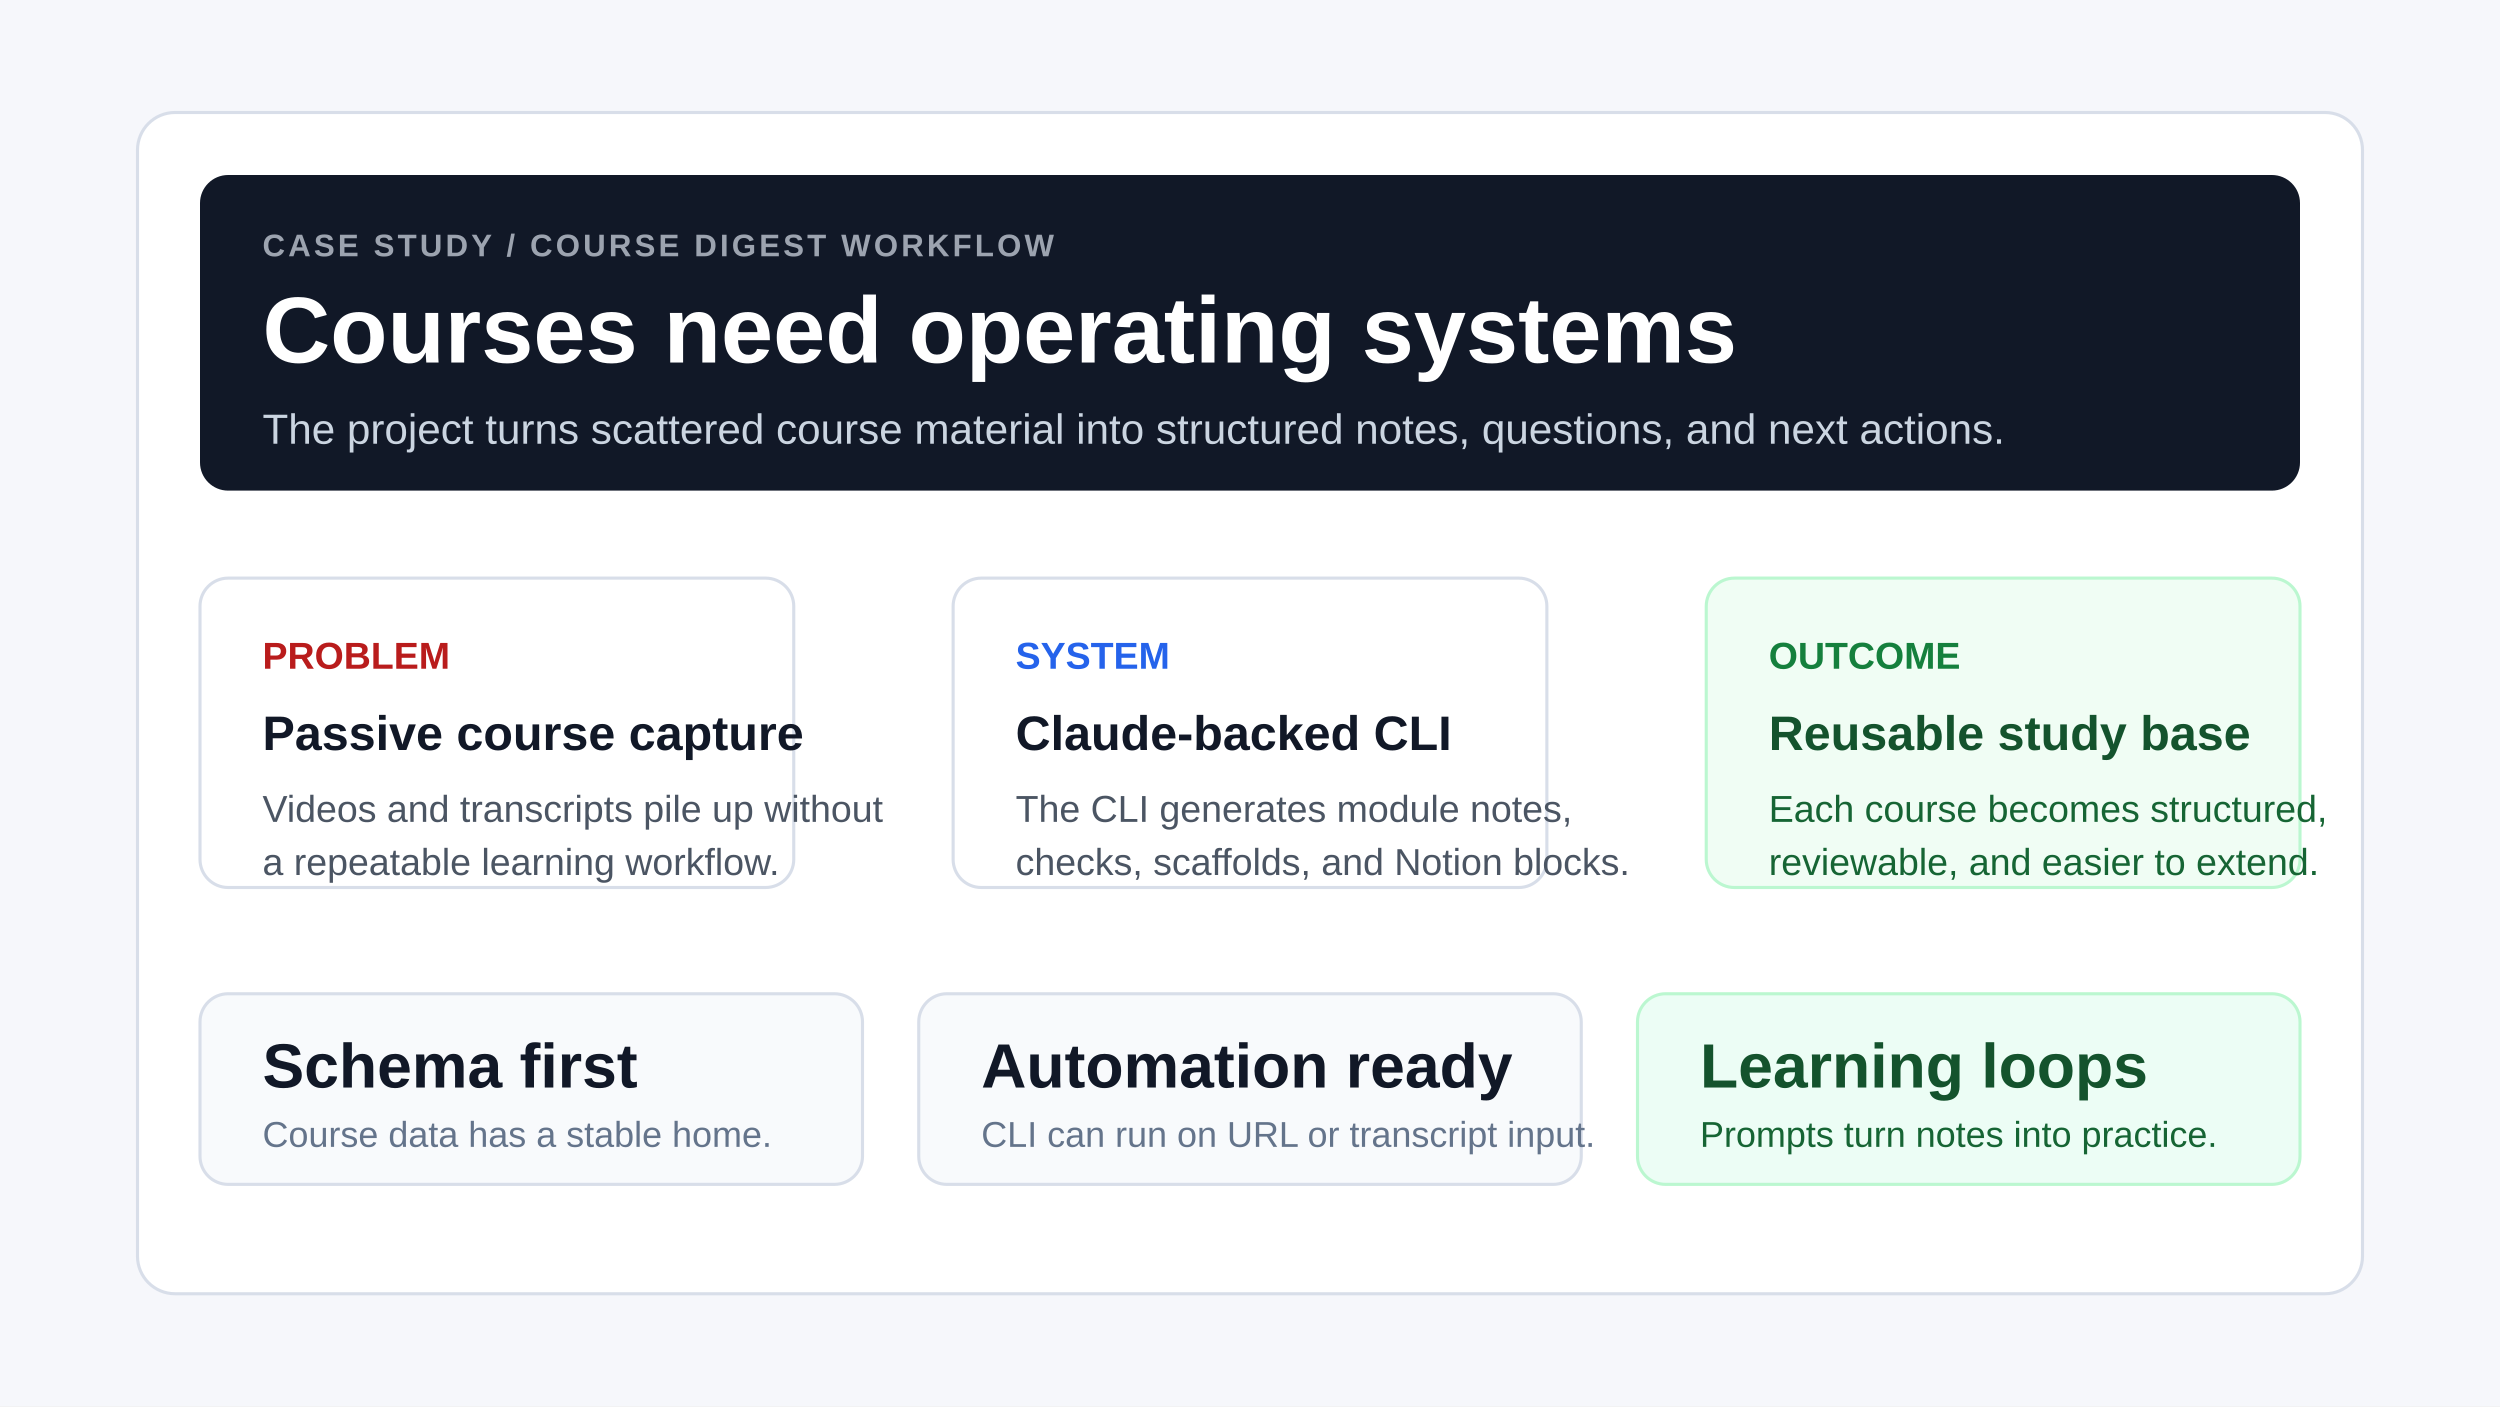
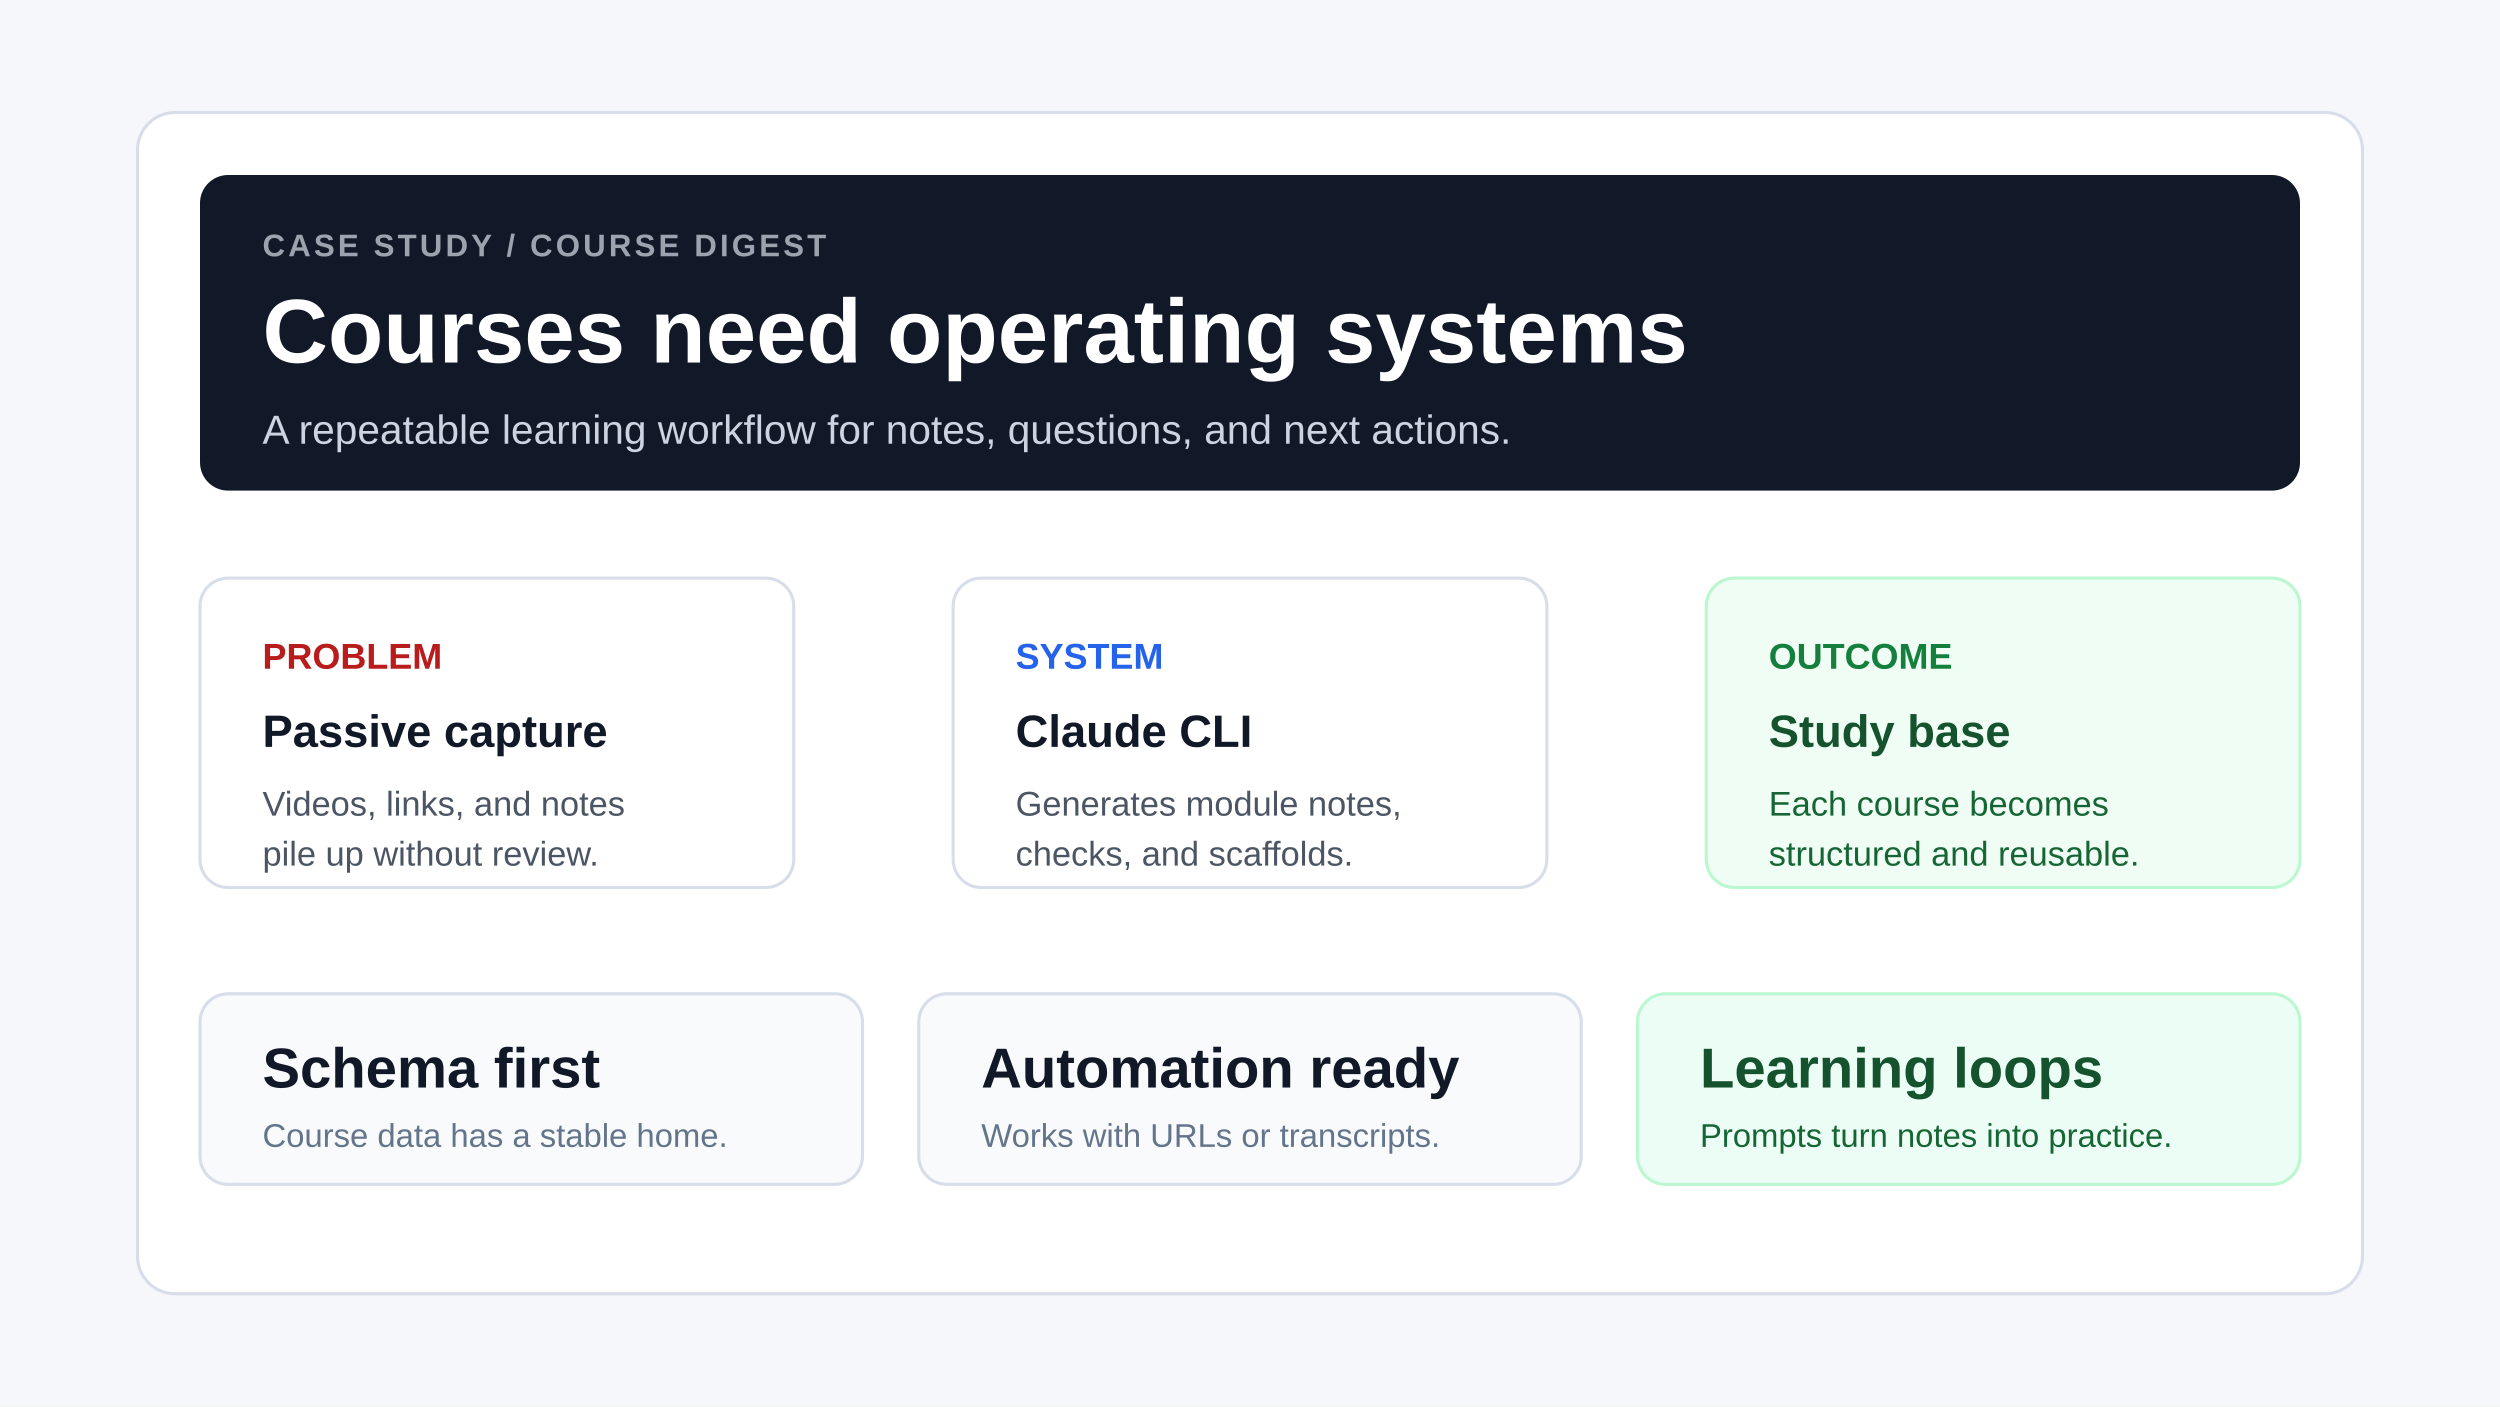
<svg xmlns="http://www.w3.org/2000/svg" width="1600" height="900" viewBox="0 0 1600 900" fill="none">
  <rect width="1600" height="900" fill="#F6F7FB" />
  <rect x="88" y="72" width="1424" height="756" rx="24" fill="#FFFFFF" stroke="#D8DEE9" stroke-width="2" />
  <rect x="128" y="112" width="1344" height="202" rx="18" fill="#111827" />
-   <text x="168" y="164" fill="#9CA3AF" font-family="Arial, Helvetica, sans-serif" font-size="20" font-weight="700" letter-spacing="2">CASE STUDY / COURSE DIGEST WORKFLOW</text>
-   <text x="168" y="232" fill="#FFFFFF" font-family="Arial, Helvetica, sans-serif" font-size="60" font-weight="800">Courses need operating systems</text>
-   <text x="168" y="284" fill="#CBD5E1" font-family="Arial, Helvetica, sans-serif" font-size="27">The project turns scattered course material into structured notes, questions, and next actions.</text>
+   <text x="168" y="164" fill="#9CA3AF" font-family="Arial, Helvetica, sans-serif" font-size="20" font-weight="700" letter-spacing="2">CASE STUDY / COURSE DIGEST</text>
+   <text x="168" y="232" fill="#FFFFFF" font-family="Arial, Helvetica, sans-serif" font-size="58" font-weight="800">Courses need operating systems</text>
+   <text x="168" y="284" fill="#CBD5E1" font-family="Arial, Helvetica, sans-serif" font-size="26">A repeatable learning workflow for notes, questions, and next actions.</text>
  <rect x="128" y="370" width="380" height="198" rx="18" fill="#FFFFFF" stroke="#D8DEE9" stroke-width="2" />
-   <text x="168" y="428" fill="#B91C1C" font-family="Arial, Helvetica, sans-serif" font-size="24" font-weight="800">PROBLEM</text>
-   <text x="168" y="480" fill="#111827" font-family="Arial, Helvetica, sans-serif" font-size="31" font-weight="800">Passive course capture</text>
-   <text x="168" y="526" fill="#4B5563" font-family="Arial, Helvetica, sans-serif" font-size="24">Videos and transcripts pile up without</text>
-   <text x="168" y="560" fill="#4B5563" font-family="Arial, Helvetica, sans-serif" font-size="24">a repeatable learning workflow.</text>
+   <text x="168" y="428" fill="#B91C1C" font-family="Arial, Helvetica, sans-serif" font-size="23" font-weight="800">PROBLEM</text>
+   <text x="168" y="478" fill="#111827" font-family="Arial, Helvetica, sans-serif" font-size="29" font-weight="800">Passive capture</text>
+   <text x="168" y="522" fill="#4B5563" font-family="Arial, Helvetica, sans-serif" font-size="22">Videos, links, and notes</text>
+   <text x="168" y="554" fill="#4B5563" font-family="Arial, Helvetica, sans-serif" font-size="22">pile up without review.</text>
  <rect x="610" y="370" width="380" height="198" rx="18" fill="#FFFFFF" stroke="#D8DEE9" stroke-width="2" />
-   <text x="650" y="428" fill="#2563EB" font-family="Arial, Helvetica, sans-serif" font-size="24" font-weight="800">SYSTEM</text>
-   <text x="650" y="480" fill="#111827" font-family="Arial, Helvetica, sans-serif" font-size="31" font-weight="800">Claude-backed CLI</text>
-   <text x="650" y="526" fill="#4B5563" font-family="Arial, Helvetica, sans-serif" font-size="24">The CLI generates module notes,</text>
-   <text x="650" y="560" fill="#4B5563" font-family="Arial, Helvetica, sans-serif" font-size="24">checks, scaffolds, and Notion blocks.</text>
+   <text x="650" y="428" fill="#2563EB" font-family="Arial, Helvetica, sans-serif" font-size="23" font-weight="800">SYSTEM</text>
+   <text x="650" y="478" fill="#111827" font-family="Arial, Helvetica, sans-serif" font-size="29" font-weight="800">Claude CLI</text>
+   <text x="650" y="522" fill="#4B5563" font-family="Arial, Helvetica, sans-serif" font-size="22">Generates module notes,</text>
+   <text x="650" y="554" fill="#4B5563" font-family="Arial, Helvetica, sans-serif" font-size="22">checks, and scaffolds.</text>
  <rect x="1092" y="370" width="380" height="198" rx="18" fill="#F0FDF4" stroke="#BBF7D0" stroke-width="2" />
-   <text x="1132" y="428" fill="#15803D" font-family="Arial, Helvetica, sans-serif" font-size="24" font-weight="800">OUTCOME</text>
-   <text x="1132" y="480" fill="#14532D" font-family="Arial, Helvetica, sans-serif" font-size="31" font-weight="800">Reusable study base</text>
-   <text x="1132" y="526" fill="#166534" font-family="Arial, Helvetica, sans-serif" font-size="24">Each course becomes structured,</text>
-   <text x="1132" y="560" fill="#166534" font-family="Arial, Helvetica, sans-serif" font-size="24">reviewable, and easier to extend.</text>
+   <text x="1132" y="428" fill="#15803D" font-family="Arial, Helvetica, sans-serif" font-size="23" font-weight="800">OUTCOME</text>
+   <text x="1132" y="478" fill="#14532D" font-family="Arial, Helvetica, sans-serif" font-size="29" font-weight="800">Study base</text>
+   <text x="1132" y="522" fill="#166534" font-family="Arial, Helvetica, sans-serif" font-size="22">Each course becomes</text>
+   <text x="1132" y="554" fill="#166534" font-family="Arial, Helvetica, sans-serif" font-size="22">structured and reusable.</text>
  <rect x="128" y="636" width="424" height="122" rx="18" fill="#F8FAFC" stroke="#D8DEE9" stroke-width="2" />
-   <text x="168" y="696" fill="#111827" font-family="Arial, Helvetica, sans-serif" font-size="40" font-weight="800">Schema first</text>
-   <text x="168" y="734" fill="#64748B" font-family="Arial, Helvetica, sans-serif" font-size="23">Course data has a stable home.</text>
+   <text x="168" y="696" fill="#111827" font-family="Arial, Helvetica, sans-serif" font-size="36" font-weight="800">Schema first</text>
+   <text x="168" y="734" fill="#64748B" font-family="Arial, Helvetica, sans-serif" font-size="21">Course data has a stable home.</text>
  <rect x="588" y="636" width="424" height="122" rx="18" fill="#F8FAFC" stroke="#D8DEE9" stroke-width="2" />
-   <text x="628" y="696" fill="#111827" font-family="Arial, Helvetica, sans-serif" font-size="40" font-weight="800">Automation ready</text>
-   <text x="628" y="734" fill="#64748B" font-family="Arial, Helvetica, sans-serif" font-size="23">CLI can run on URL or transcript input.</text>
+   <text x="628" y="696" fill="#111827" font-family="Arial, Helvetica, sans-serif" font-size="36" font-weight="800">Automation ready</text>
+   <text x="628" y="734" fill="#64748B" font-family="Arial, Helvetica, sans-serif" font-size="21">Works with URLs or transcripts.</text>
  <rect x="1048" y="636" width="424" height="122" rx="18" fill="#ECFDF5" stroke="#BBF7D0" stroke-width="2" />
-   <text x="1088" y="696" fill="#14532D" font-family="Arial, Helvetica, sans-serif" font-size="40" font-weight="800">Learning loops</text>
-   <text x="1088" y="734" fill="#166534" font-family="Arial, Helvetica, sans-serif" font-size="23">Prompts turn notes into practice.</text>
+   <text x="1088" y="696" fill="#14532D" font-family="Arial, Helvetica, sans-serif" font-size="36" font-weight="800">Learning loops</text>
+   <text x="1088" y="734" fill="#166534" font-family="Arial, Helvetica, sans-serif" font-size="21">Prompts turn notes into practice.</text>
</svg>
